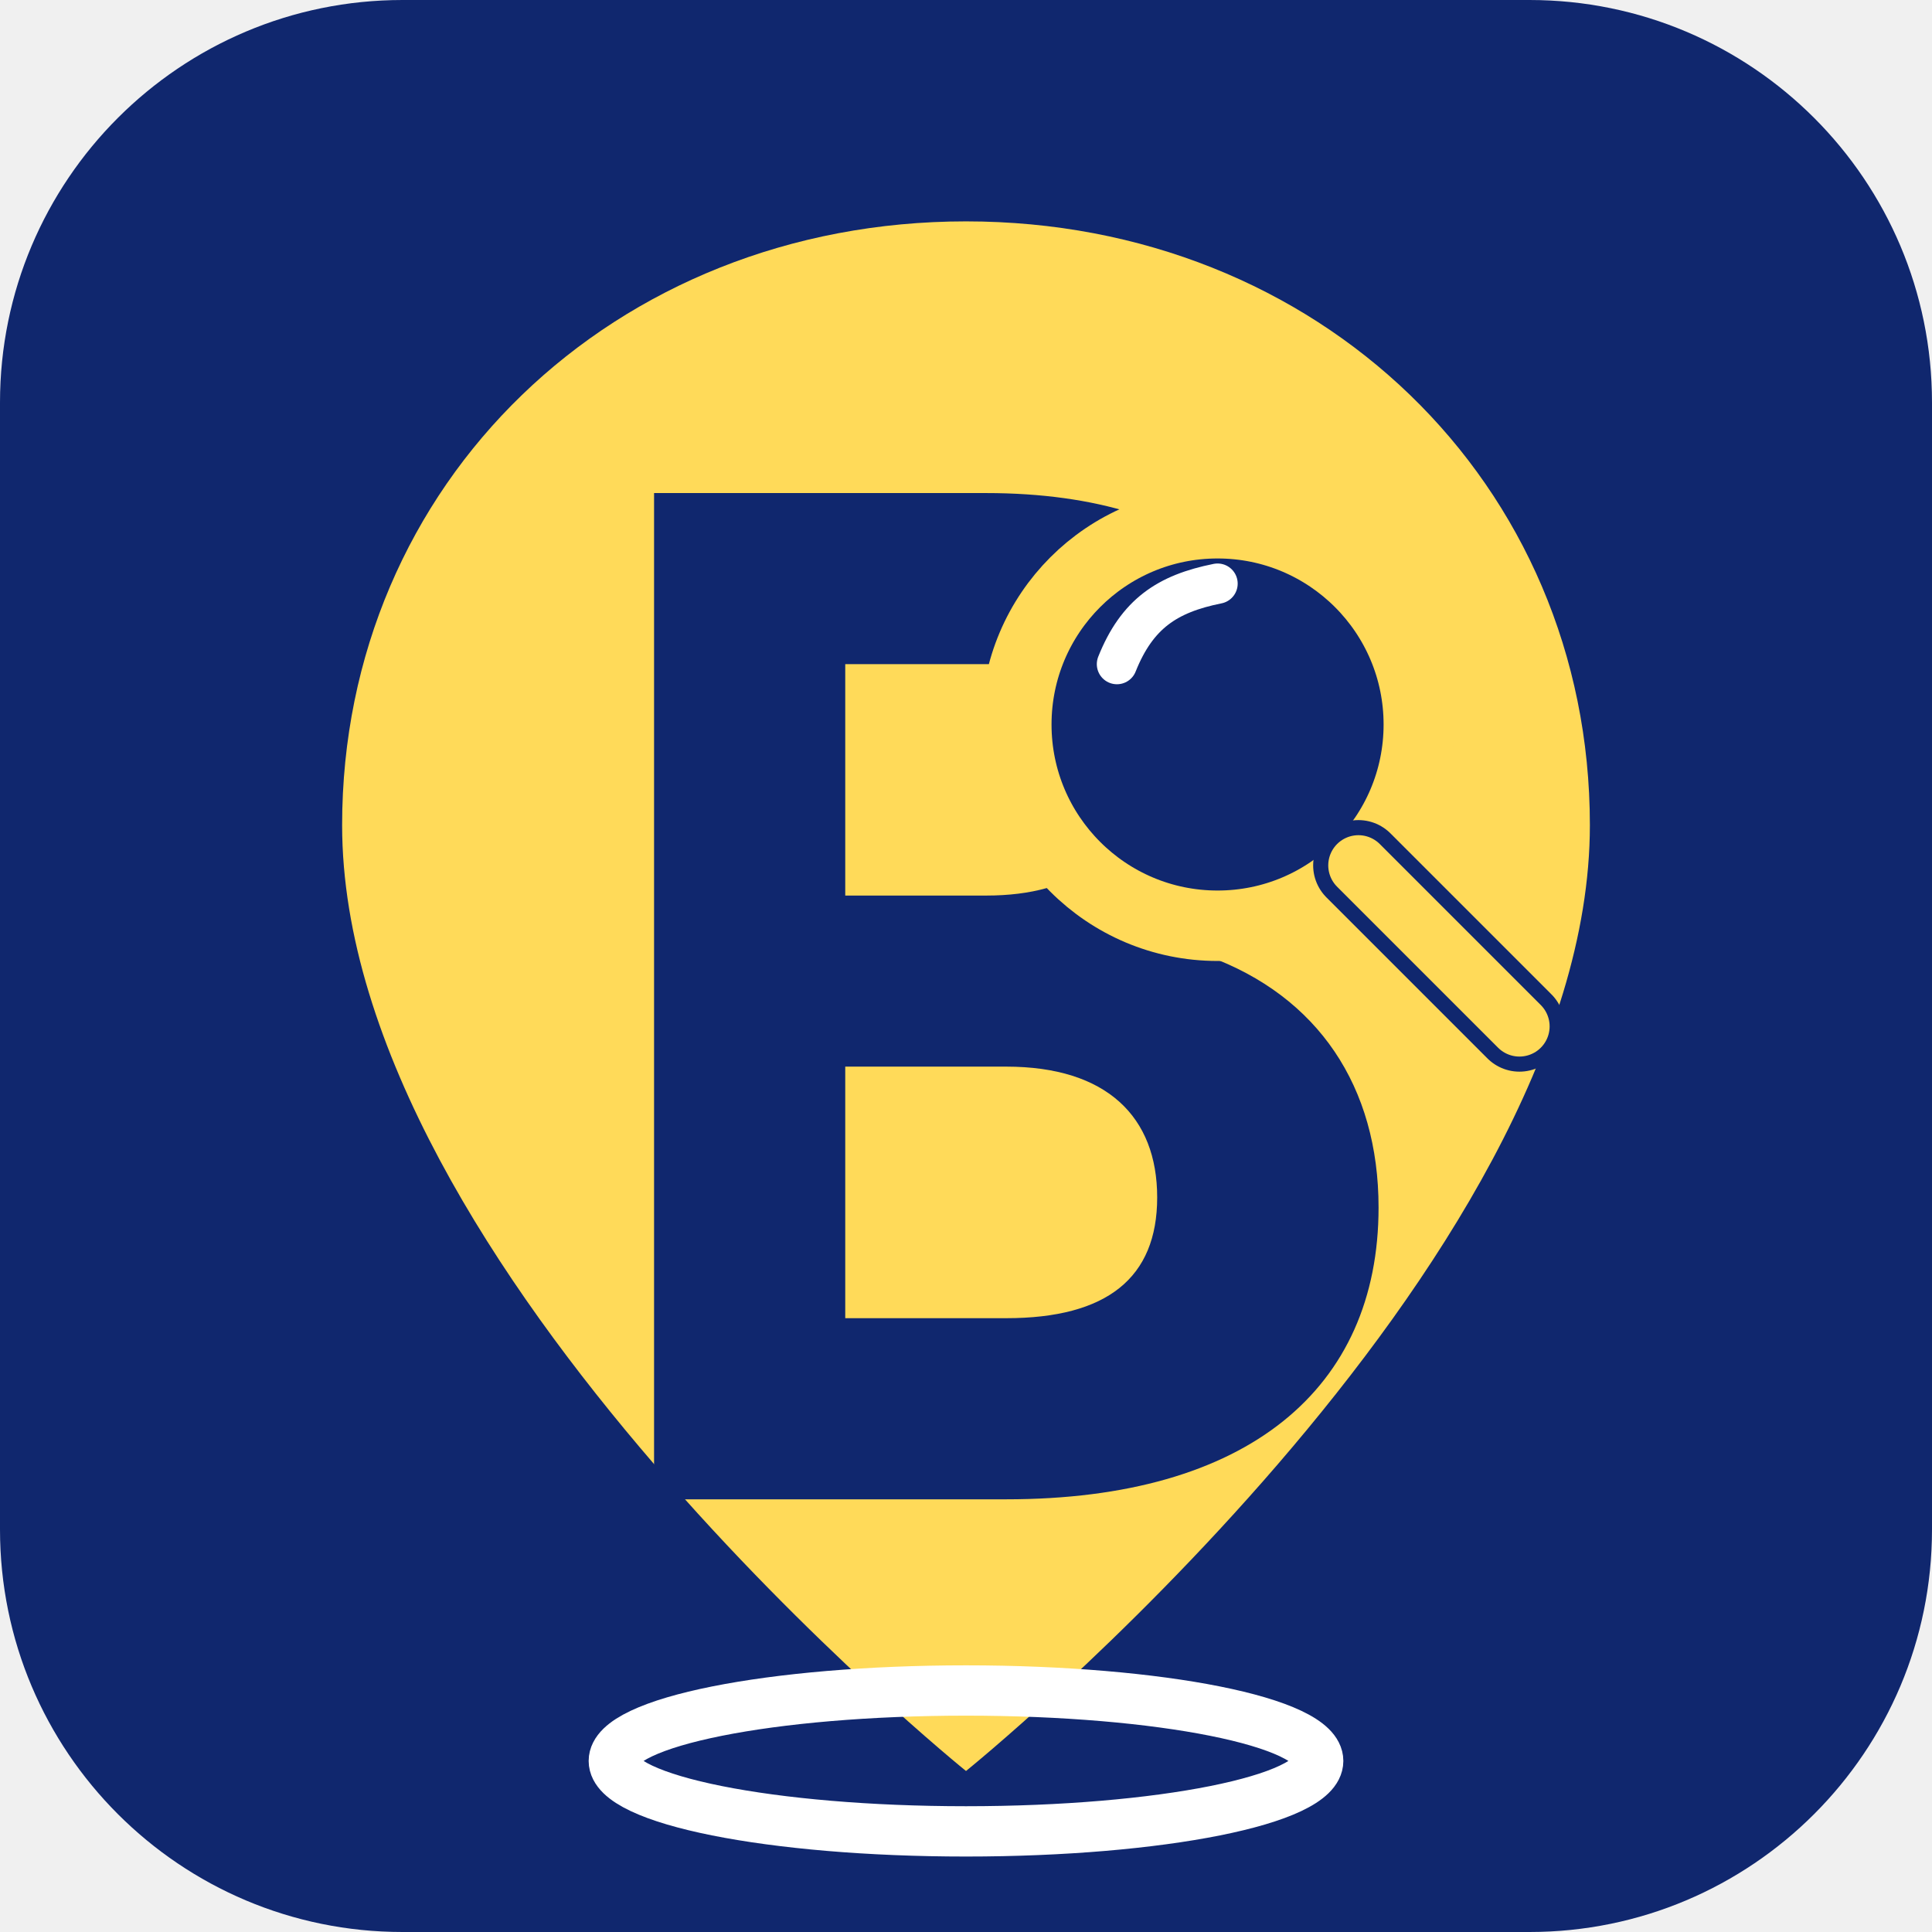
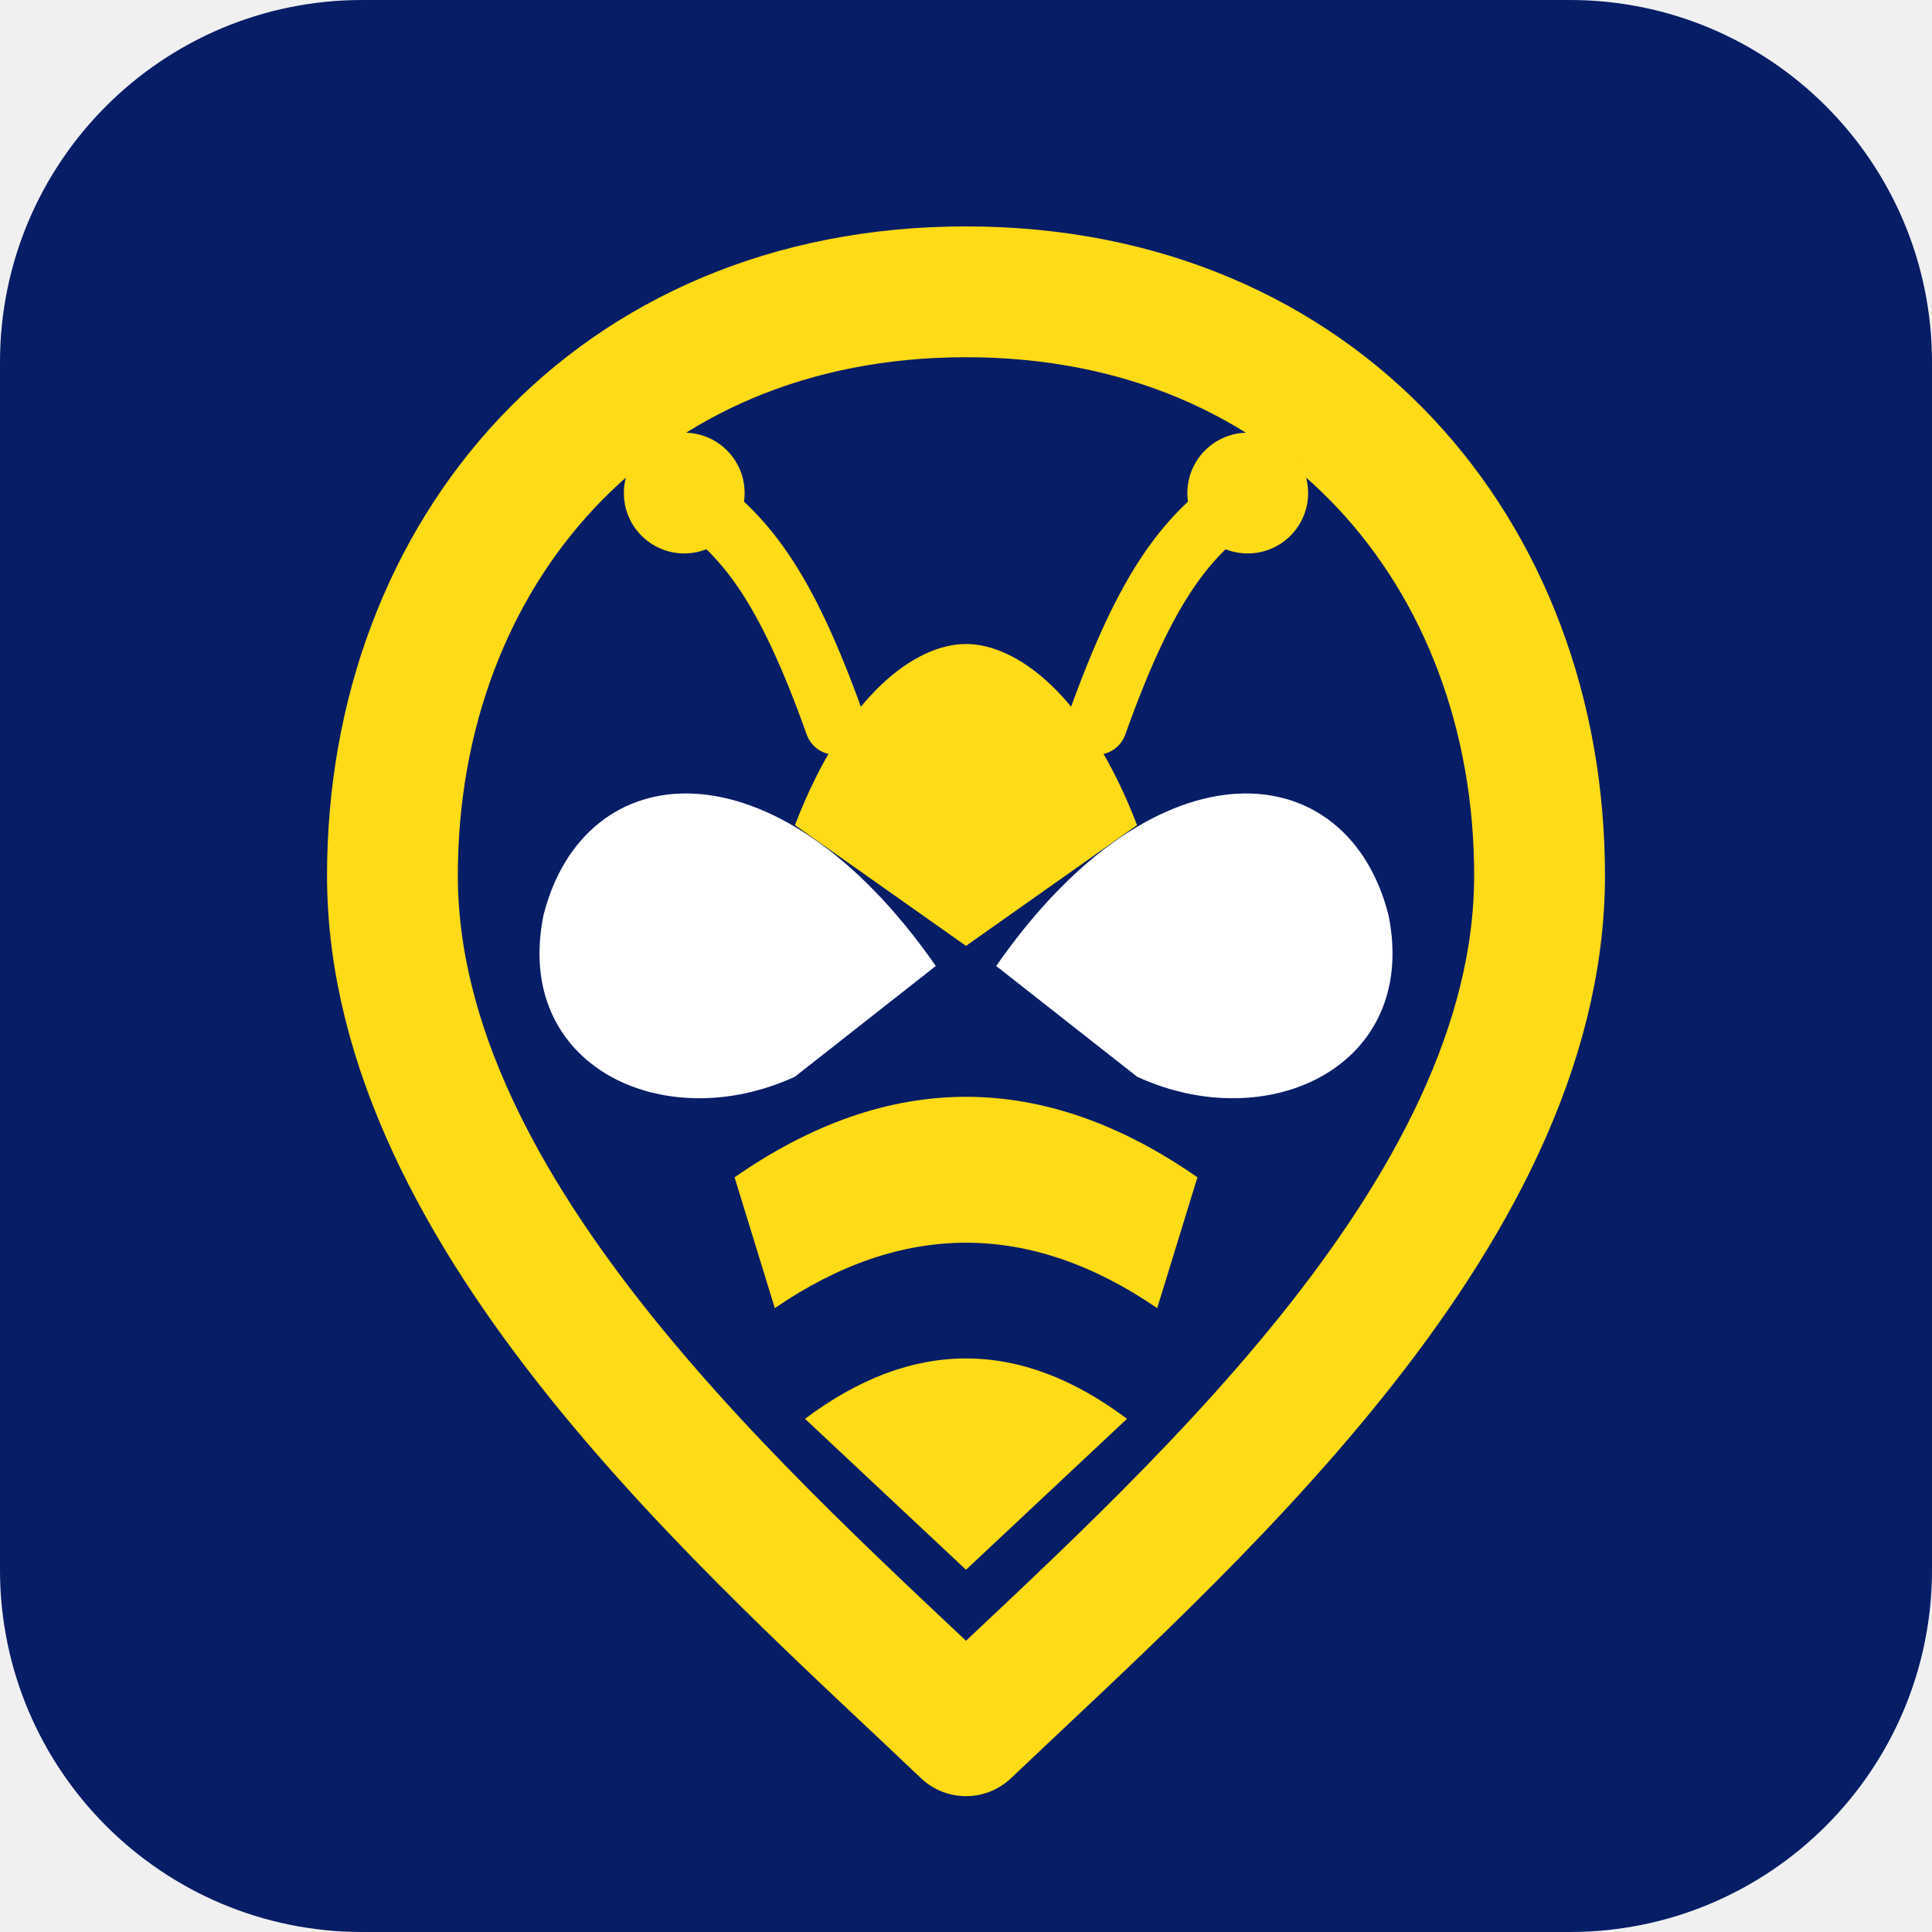
<svg xmlns="http://www.w3.org/2000/svg" viewBox="0 0 192 192">
-   <rect width="192" height="192" rx="40" fill="#10276e" />
-   <path d="M96 22C61 22 34 48 34 82c0 44 62 94 62 94s62-50 62-94c0-34-27-60-62-60z" fill="#ffda59" />
-   <path d="M65 49h33c22 0 33 11 33 27 0 9-4 15-11 19 11 4 17 13 17 25 0 18-13 29-37 29H65z" fill="#10276e" />
-   <path d="M84 66v23h14c9 0 14-4 14-11s-5-12-14-12zm0 40v25h16c10 0 15-4 15-12s-5-13-15-13z" fill="#ffda59" />
-   <circle cx="121" cy="72" r="20" fill="#10276e" stroke="#ffda59" stroke-width="7" />
-   <path d="m135 86 16 16" stroke="#10276e" stroke-width="9" stroke-linecap="round" />
-   <path d="m135 86 16 16" stroke="#ffda59" stroke-width="6" stroke-linecap="round" />
-   <path d="M111 66c2-5 5-7 10-8" fill="none" stroke="#fff" stroke-width="4" stroke-linecap="round" />
-   <ellipse cx="96" cy="175" rx="35" ry="7" fill="none" stroke="#fff" stroke-width="5" />
+   <rect width="192" height="192" rx="36" fill="#071d66" />
+   <path d="M96 29C61 29 39 55 39 87c0 34 36 65 57 85 21-20 57-51 57-85 0-32-22-58-57-58z" fill="none" stroke="#ffda16" stroke-width="13" stroke-linejoin="round" />
+   <path d="M83 72c-5-14-9-19-15-23m41 23c5-14 9-19 15-23" fill="none" stroke="#ffda16" stroke-width="6" stroke-linecap="round" />
+   <circle cx="68" cy="49" r="6" fill="#ffda16" />
+   <circle cx="124" cy="49" r="6" fill="#ffda16" />
+   <path d="M79 82c5-13 12-18 17-18s12 5 17 18l-17 12z" fill="#ffda16" />
+   <path d="M93 96C77 73 58 75 54 91c-3 15 12 22 25 16zm6 0c16-23 35-21 39-5 3 15-12 22-25 16z" fill="#fff" />
+   <path d="M73 117q23-16 46 0l-4 13q-19-13-38 0zm7 24q16-12 32 0l-16 15z" fill="#ffda16" />
</svg>
